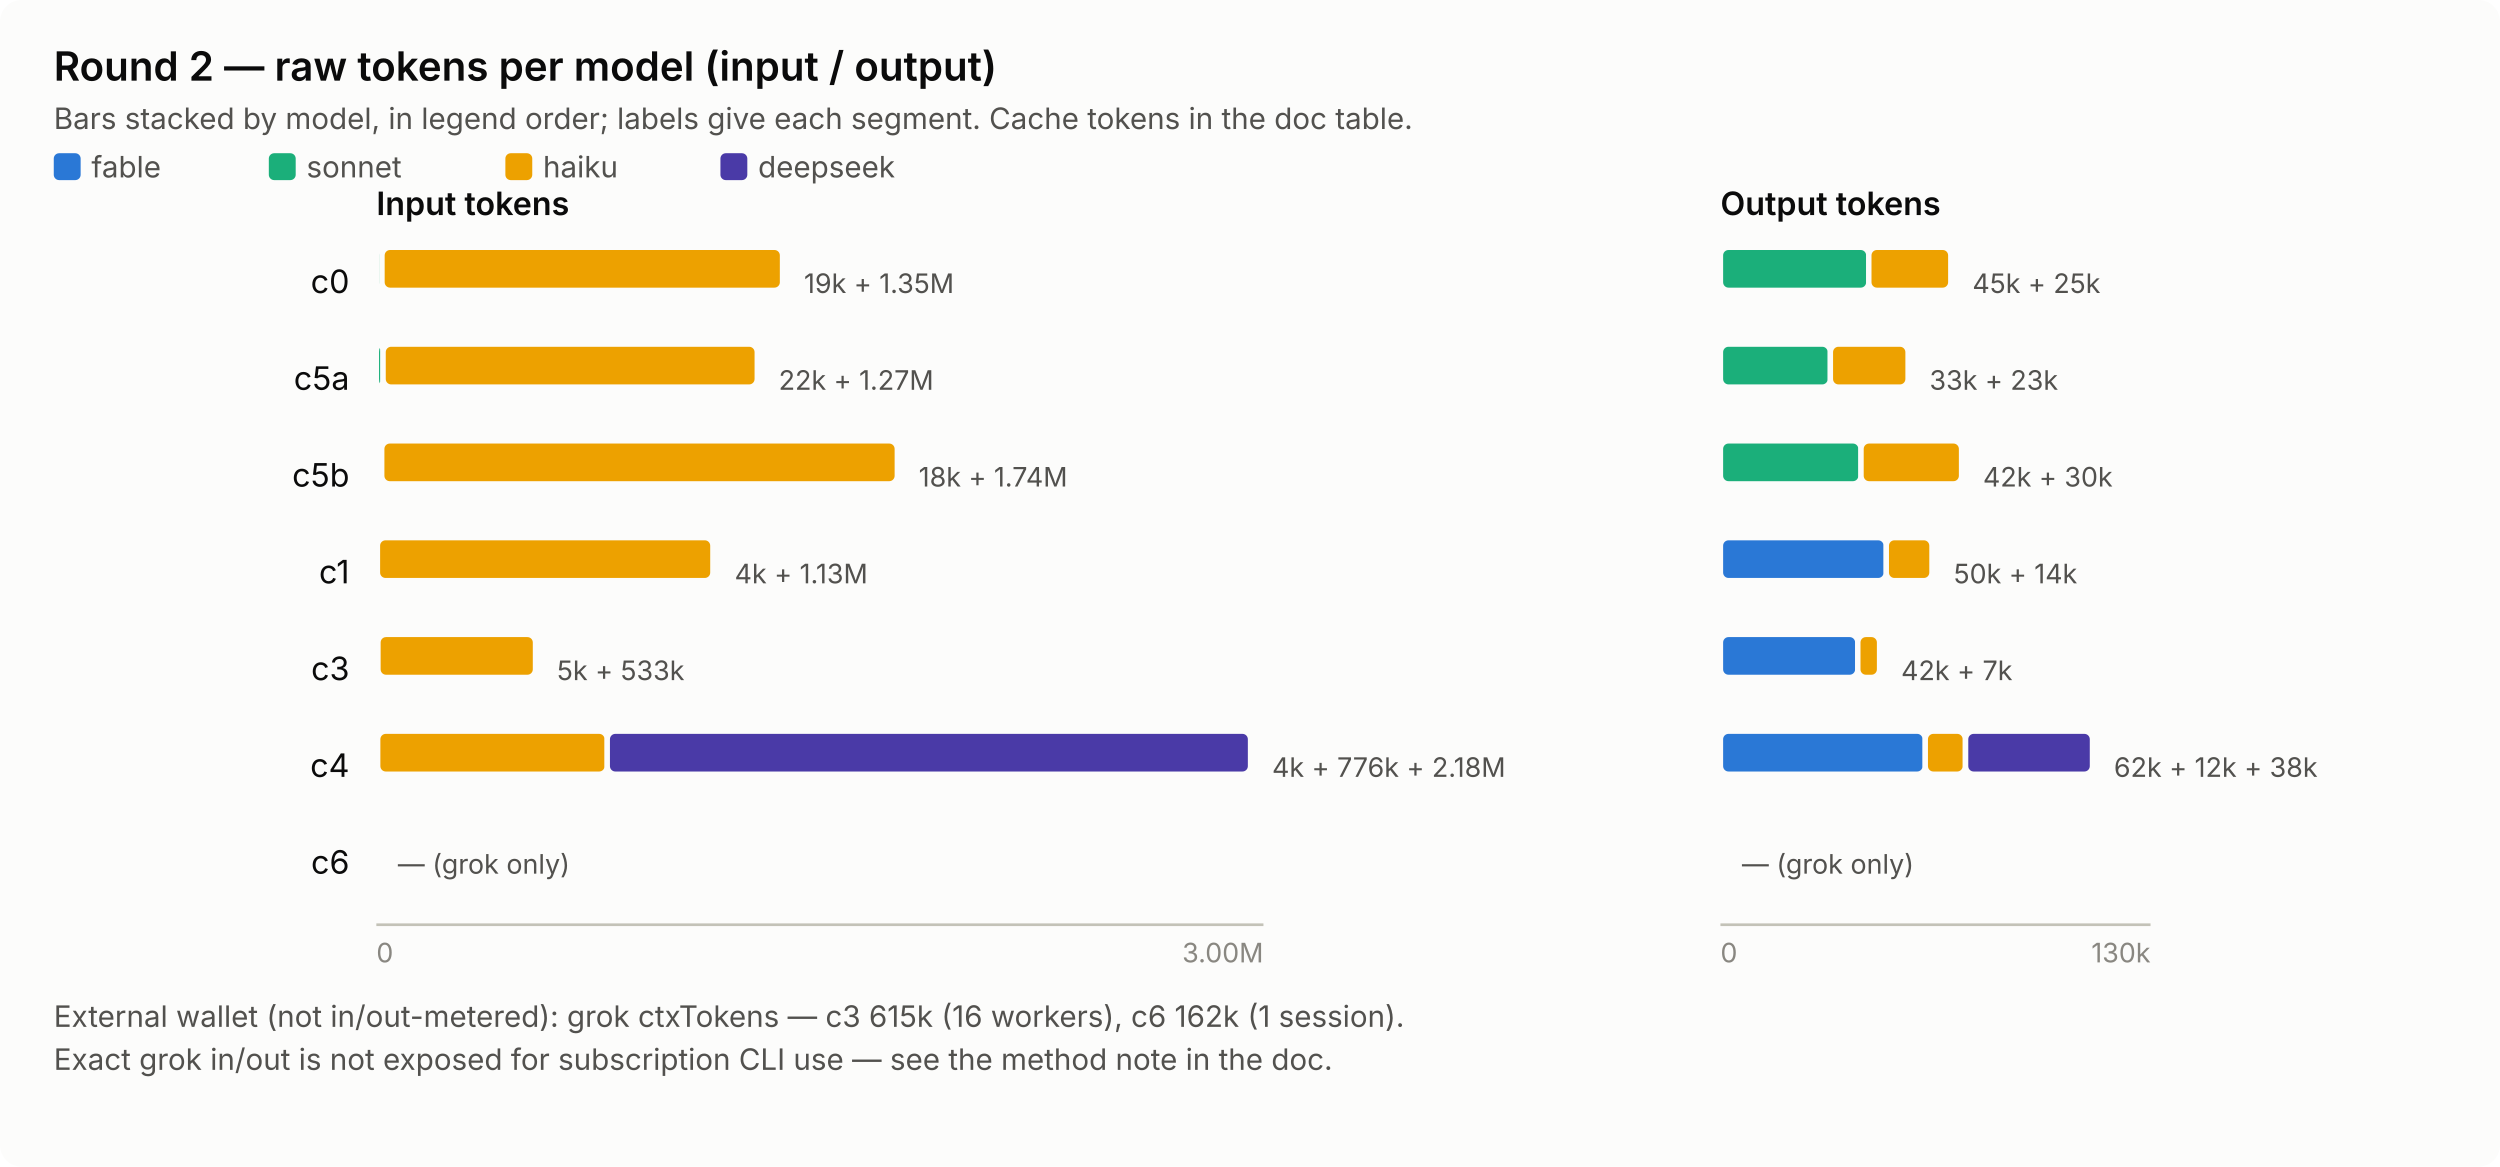
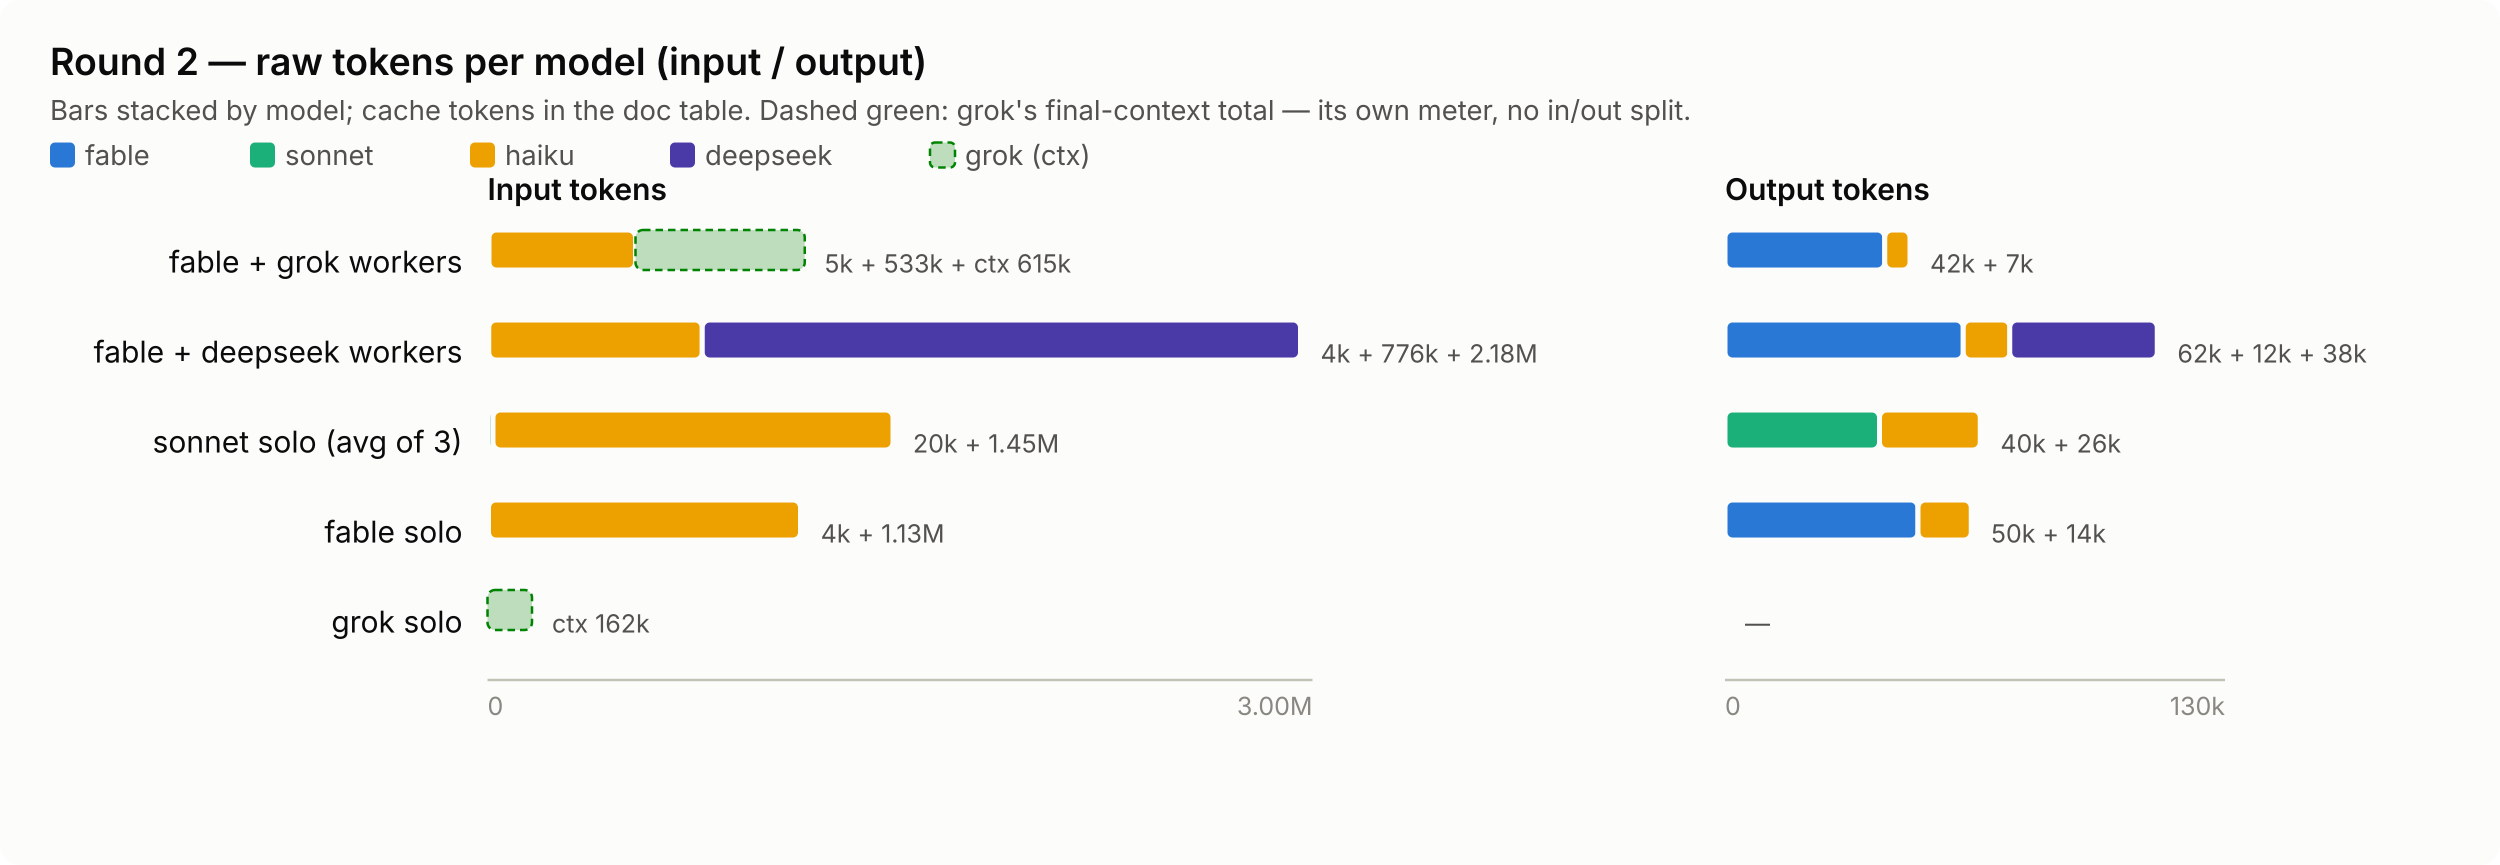
- <svg xmlns="http://www.w3.org/2000/svg" viewBox="0 0 930 434" width="930" height="434" role="img" aria-label="Round 2 raw tokens per model">
-   <rect width="930" height="434" rx="8" fill="#fcfcfb" />
+ <svg xmlns="http://www.w3.org/2000/svg" viewBox="0 0 1000 346" width="1000" height="346" role="img" aria-label="Round 2 raw tokens per model">
+   <rect width="1000" height="346" rx="8" fill="#fcfcfb" />
  <text x="20" y="30" font-size="15" fill="#0b0b0b" text-anchor="start" font-weight="600" font-family="system-ui,-apple-system,Segoe UI,sans-serif">Round 2 — raw tokens per model (input / output)</text>
-   <text x="20" y="48" font-size="11" fill="#52514e" text-anchor="start" font-weight="normal" font-family="system-ui,-apple-system,Segoe UI,sans-serif">Bars stacked by model, in legend order; labels give each segment. Cache tokens in the doc table.</text>
+   <text x="20" y="48" font-size="11" fill="#52514e" text-anchor="start" font-weight="normal" font-family="system-ui,-apple-system,Segoe UI,sans-serif">Bars stacked by model; cache tokens in the doc table. Dashed green: grok's final-context total — its own meter, no in/out split.</text>
  <rect x="20" y="57" width="10" height="10" rx="2" fill="#2a78d6" />
  <text x="34" y="66" font-size="11" fill="#52514e" text-anchor="start" font-weight="normal" font-family="system-ui,-apple-system,Segoe UI,sans-serif">fable</text>
  <rect x="100" y="57" width="10" height="10" rx="2" fill="#1baf7a" />
  <text x="114" y="66" font-size="11" fill="#52514e" text-anchor="start" font-weight="normal" font-family="system-ui,-apple-system,Segoe UI,sans-serif">sonnet</text>
  <rect x="188" y="57" width="10" height="10" rx="2" fill="#eda100" />
  <text x="202" y="66" font-size="11" fill="#52514e" text-anchor="start" font-weight="normal" font-family="system-ui,-apple-system,Segoe UI,sans-serif">haiku</text>
  <rect x="268" y="57" width="10" height="10" rx="2" fill="#4a3aa7" />
  <text x="282" y="66" font-size="11" fill="#52514e" text-anchor="start" font-weight="normal" font-family="system-ui,-apple-system,Segoe UI,sans-serif">deepseek</text>
-   <text x="140" y="80" font-size="12" fill="#0b0b0b" text-anchor="start" font-weight="600" font-family="system-ui,-apple-system,Segoe UI,sans-serif">Input tokens</text>
-   <text x="130" y="109" font-size="12" fill="#0b0b0b" text-anchor="end" font-weight="normal" font-family="system-ui,-apple-system,Segoe UI,sans-serif">c0</text>
-   <rect x="140.0" y="92" width="2.1" height="16" rx="3" fill="#1baf7a" stroke="#fcfcfb" stroke-width="2" />
-   <rect x="142.1" y="92" width="149.0" height="16" rx="3" fill="#eda100" stroke="#fcfcfb" stroke-width="2" />
-   <text x="299.082" y="109" font-size="10" fill="#52514e" text-anchor="start" font-weight="normal" font-family="system-ui,-apple-system,Segoe UI,sans-serif">19k + 1.35M</text>
-   <text x="130" y="145" font-size="12" fill="#0b0b0b" text-anchor="end" font-weight="normal" font-family="system-ui,-apple-system,Segoe UI,sans-serif">c5a</text>
-   <rect x="140.0" y="128" width="2.5" height="16" rx="3" fill="#1baf7a" stroke="#fcfcfb" stroke-width="2" />
-   <rect x="142.5" y="128" width="139.2" height="16" rx="3" fill="#eda100" stroke="#fcfcfb" stroke-width="2" />
-   <text x="289.652" y="145" font-size="10" fill="#52514e" text-anchor="start" font-weight="normal" font-family="system-ui,-apple-system,Segoe UI,sans-serif">22k + 1.27M</text>
-   <text x="130" y="181" font-size="12" fill="#0b0b0b" text-anchor="end" font-weight="normal" font-family="system-ui,-apple-system,Segoe UI,sans-serif">c5b</text>
-   <rect x="140.0" y="164" width="2.0" height="16" rx="3" fill="#1baf7a" stroke="#fcfcfb" stroke-width="2" />
-   <rect x="142.0" y="164" width="191.8" height="16" rx="3" fill="#eda100" stroke="#fcfcfb" stroke-width="2" />
-   <text x="341.752" y="181" font-size="10" fill="#52514e" text-anchor="start" font-weight="normal" font-family="system-ui,-apple-system,Segoe UI,sans-serif">18k + 1.74M</text>
-   <text x="130" y="217" font-size="12" fill="#0b0b0b" text-anchor="end" font-weight="normal" font-family="system-ui,-apple-system,Segoe UI,sans-serif">c1</text>
-   <rect x="140.4" y="200" width="124.8" height="16" rx="3" fill="#eda100" stroke="#fcfcfb" stroke-width="2" />
-   <text x="273.262" y="217" font-size="10" fill="#52514e" text-anchor="start" font-weight="normal" font-family="system-ui,-apple-system,Segoe UI,sans-serif">4k + 1.13M</text>
-   <text x="130" y="253" font-size="12" fill="#0b0b0b" text-anchor="end" font-weight="normal" font-family="system-ui,-apple-system,Segoe UI,sans-serif">c3</text>
-   <rect x="140.0" y="236" width="1.5" height="16" rx="3" fill="#2a78d6" stroke="#fcfcfb" stroke-width="2" />
-   <rect x="140.6" y="236" width="58.6" height="16" rx="3" fill="#eda100" stroke="#fcfcfb" stroke-width="2" />
-   <text x="207.183" y="253" font-size="10" fill="#52514e" text-anchor="start" font-weight="normal" font-family="system-ui,-apple-system,Segoe UI,sans-serif">5k + 533k</text>
-   <text x="130" y="289" font-size="12" fill="#0b0b0b" text-anchor="end" font-weight="normal" font-family="system-ui,-apple-system,Segoe UI,sans-serif">c4</text>
-   <rect x="140.5" y="272" width="85.4" height="16" rx="3" fill="#eda100" stroke="#fcfcfb" stroke-width="2" />
-   <rect x="225.9" y="272" width="239.3" height="16" rx="3" fill="#4a3aa7" stroke="#fcfcfb" stroke-width="2" />
-   <text x="473.193" y="289" font-size="10" fill="#52514e" text-anchor="start" font-weight="normal" font-family="system-ui,-apple-system,Segoe UI,sans-serif">4k + 776k + 2.18M</text>
-   <text x="130" y="325" font-size="12" fill="#0b0b0b" text-anchor="end" font-weight="normal" font-family="system-ui,-apple-system,Segoe UI,sans-serif">c6</text>
-   <text x="148.0" y="325" font-size="10" fill="#52514e" text-anchor="start" font-weight="normal" font-family="system-ui,-apple-system,Segoe UI,sans-serif">— (grok only)</text>
-   <line x1="140" y1="344" x2="470" y2="344" stroke="#c3c2b7" />
-   <text x="140" y="358" font-size="10" fill="#898781" text-anchor="start" font-weight="normal" font-family="system-ui,-apple-system,Segoe UI,sans-serif">0</text>
-   <text x="470" y="358" font-size="10" fill="#898781" text-anchor="end" font-weight="normal" font-family="system-ui,-apple-system,Segoe UI,sans-serif">3.00M</text>
-   <text x="640" y="80" font-size="12" fill="#0b0b0b" text-anchor="start" font-weight="600" font-family="system-ui,-apple-system,Segoe UI,sans-serif">Output tokens</text>
-   <rect x="640.0" y="92" width="55.2" height="16" rx="3" fill="#1baf7a" stroke="#fcfcfb" stroke-width="2" />
-   <rect x="695.2" y="92" width="30.5" height="16" rx="3" fill="#eda100" stroke="#fcfcfb" stroke-width="2" />
-   <text x="733.722" y="109" font-size="10" fill="#52514e" text-anchor="start" font-weight="normal" font-family="system-ui,-apple-system,Segoe UI,sans-serif">45k + 25k</text>
-   <rect x="640.0" y="128" width="40.9" height="16" rx="3" fill="#1baf7a" stroke="#fcfcfb" stroke-width="2" />
-   <rect x="680.9" y="128" width="28.9" height="16" rx="3" fill="#eda100" stroke="#fcfcfb" stroke-width="2" />
-   <text x="717.769" y="145" font-size="10" fill="#52514e" text-anchor="start" font-weight="normal" font-family="system-ui,-apple-system,Segoe UI,sans-serif">33k + 23k</text>
-   <rect x="640.0" y="164" width="52.3" height="16" rx="3" fill="#1baf7a" stroke="#fcfcfb" stroke-width="2" />
-   <rect x="692.3" y="164" width="37.4" height="16" rx="3" fill="#eda100" stroke="#fcfcfb" stroke-width="2" />
-   <text x="737.652" y="181" font-size="10" fill="#52514e" text-anchor="start" font-weight="normal" font-family="system-ui,-apple-system,Segoe UI,sans-serif">42k + 30k</text>
-   <rect x="640.0" y="200" width="61.7" height="16" rx="3" fill="#2a78d6" stroke="#fcfcfb" stroke-width="2" />
-   <rect x="701.7" y="200" width="17.0" height="16" rx="3" fill="#eda100" stroke="#fcfcfb" stroke-width="2" />
-   <text x="726.761" y="217" font-size="10" fill="#52514e" text-anchor="start" font-weight="normal" font-family="system-ui,-apple-system,Segoe UI,sans-serif">50k + 14k</text>
-   <rect x="640.0" y="236" width="51.1" height="16" rx="3" fill="#2a78d6" stroke="#fcfcfb" stroke-width="2" />
-   <rect x="691.1" y="236" width="8.1" height="16" rx="3" fill="#eda100" stroke="#fcfcfb" stroke-width="2" />
-   <text x="707.198" y="253" font-size="10" fill="#52514e" text-anchor="start" font-weight="normal" font-family="system-ui,-apple-system,Segoe UI,sans-serif">42k + 7k</text>
-   <rect x="640.0" y="272" width="76.2" height="16" rx="3" fill="#2a78d6" stroke="#fcfcfb" stroke-width="2" />
-   <rect x="716.2" y="272" width="14.9" height="16" rx="3" fill="#eda100" stroke="#fcfcfb" stroke-width="2" />
-   <rect x="731.2" y="272" width="47.2" height="16" rx="3" fill="#4a3aa7" stroke="#fcfcfb" stroke-width="2" />
-   <text x="786.372" y="289" font-size="10" fill="#52514e" text-anchor="start" font-weight="normal" font-family="system-ui,-apple-system,Segoe UI,sans-serif">62k + 12k + 38k</text>
-   <text x="648.0" y="325" font-size="10" fill="#52514e" text-anchor="start" font-weight="normal" font-family="system-ui,-apple-system,Segoe UI,sans-serif">— (grok only)</text>
-   <line x1="640" y1="344" x2="800" y2="344" stroke="#c3c2b7" />
-   <text x="640" y="358" font-size="10" fill="#898781" text-anchor="start" font-weight="normal" font-family="system-ui,-apple-system,Segoe UI,sans-serif">0</text>
-   <text x="800" y="358" font-size="10" fill="#898781" text-anchor="end" font-weight="normal" font-family="system-ui,-apple-system,Segoe UI,sans-serif">130k</text>
-   <text x="20" y="382" font-size="11" fill="#52514e" text-anchor="start" font-weight="normal" font-family="system-ui,-apple-system,Segoe UI,sans-serif">External wallet (not in/out-metered): grok ctxTokens — c3 615k (16 workers), c6 162k (1 session).</text>
-   <text x="20" y="398" font-size="11" fill="#52514e" text-anchor="start" font-weight="normal" font-family="system-ui,-apple-system,Segoe UI,sans-serif">Exact grok in/out is not exposed for subscription CLI use — see the method note in the doc.</text>
+   <rect x="372" y="57" width="10" height="10" rx="2" fill="#008300" fill-opacity="0.25" stroke="#008300" stroke-dasharray="3,2" />
+   <text x="386" y="66" font-size="11" fill="#52514e" text-anchor="start" font-weight="normal" font-family="system-ui,-apple-system,Segoe UI,sans-serif">grok (ctx)</text>
+   <text x="195" y="80" font-size="12" fill="#0b0b0b" text-anchor="start" font-weight="600" font-family="system-ui,-apple-system,Segoe UI,sans-serif">Input tokens</text>
+   <text x="185" y="109" font-size="12" fill="#0b0b0b" text-anchor="end" font-weight="normal" font-family="system-ui,-apple-system,Segoe UI,sans-serif">fable + grok workers</text>
+   <rect x="195.0" y="92" width="1.5" height="16" rx="3" fill="#2a78d6" stroke="#fcfcfb" stroke-width="2" />
+   <rect x="195.6" y="92" width="58.6" height="16" rx="3" fill="#eda100" stroke="#fcfcfb" stroke-width="2" />
+   <rect x="254.2" y="92" width="67.7" height="16" rx="3" fill="#008300" fill-opacity="0.25" stroke="#008300" stroke-dasharray="3,2" />
+   <text x="329.834" y="109" font-size="10" fill="#52514e" text-anchor="start" font-weight="normal" font-family="system-ui,-apple-system,Segoe UI,sans-serif">5k + 533k + ctx 615k</text>
+   <text x="185" y="145" font-size="12" fill="#0b0b0b" text-anchor="end" font-weight="normal" font-family="system-ui,-apple-system,Segoe UI,sans-serif">fable + deepseek workers</text>
+   <rect x="195.5" y="128" width="85.4" height="16" rx="3" fill="#eda100" stroke="#fcfcfb" stroke-width="2" />
+   <rect x="280.9" y="128" width="239.3" height="16" rx="3" fill="#4a3aa7" stroke="#fcfcfb" stroke-width="2" />
+   <text x="528.193" y="145" font-size="10" fill="#52514e" text-anchor="start" font-weight="normal" font-family="system-ui,-apple-system,Segoe UI,sans-serif">4k + 776k + 2.18M</text>
+   <text x="185" y="181" font-size="12" fill="#0b0b0b" text-anchor="end" font-weight="normal" font-family="system-ui,-apple-system,Segoe UI,sans-serif">sonnet solo (avg of 3)</text>
+   <rect x="195.0" y="164" width="2.2" height="16" rx="3" fill="#1baf7a" stroke="#fcfcfb" stroke-width="2" />
+   <rect x="197.2" y="164" width="160.0" height="16" rx="3" fill="#eda100" stroke="#fcfcfb" stroke-width="2" />
+   <text x="365.162" y="181" font-size="10" fill="#52514e" text-anchor="start" font-weight="normal" font-family="system-ui,-apple-system,Segoe UI,sans-serif">20k + 1.45M</text>
+   <text x="185" y="217" font-size="12" fill="#0b0b0b" text-anchor="end" font-weight="normal" font-family="system-ui,-apple-system,Segoe UI,sans-serif">fable solo</text>
+   <rect x="195.4" y="200" width="124.8" height="16" rx="3" fill="#eda100" stroke="#fcfcfb" stroke-width="2" />
+   <text x="328.262" y="217" font-size="10" fill="#52514e" text-anchor="start" font-weight="normal" font-family="system-ui,-apple-system,Segoe UI,sans-serif">4k + 1.13M</text>
+   <text x="185" y="253" font-size="12" fill="#0b0b0b" text-anchor="end" font-weight="normal" font-family="system-ui,-apple-system,Segoe UI,sans-serif">grok solo</text>
+   <rect x="195.0" y="236" width="17.8" height="16" rx="3" fill="#008300" fill-opacity="0.25" stroke="#008300" stroke-dasharray="3,2" />
+   <text x="220.784" y="253" font-size="10" fill="#52514e" text-anchor="start" font-weight="normal" font-family="system-ui,-apple-system,Segoe UI,sans-serif">ctx 162k</text>
+   <line x1="195" y1="272" x2="525" y2="272" stroke="#c3c2b7" />
+   <text x="195" y="286" font-size="10" fill="#898781" text-anchor="start" font-weight="normal" font-family="system-ui,-apple-system,Segoe UI,sans-serif">0</text>
+   <text x="525" y="286" font-size="10" fill="#898781" text-anchor="end" font-weight="normal" font-family="system-ui,-apple-system,Segoe UI,sans-serif">3.00M</text>
+   <text x="690" y="80" font-size="12" fill="#0b0b0b" text-anchor="start" font-weight="600" font-family="system-ui,-apple-system,Segoe UI,sans-serif">Output tokens</text>
+   <rect x="690.0" y="92" width="63.9" height="16" rx="3" fill="#2a78d6" stroke="#fcfcfb" stroke-width="2" />
+   <rect x="753.9" y="92" width="10.1" height="16" rx="3" fill="#eda100" stroke="#fcfcfb" stroke-width="2" />
+   <text x="771.997" y="109" font-size="10" fill="#52514e" text-anchor="start" font-weight="normal" font-family="system-ui,-apple-system,Segoe UI,sans-serif">42k + 7k</text>
+   <rect x="690.0" y="128" width="95.3" height="16" rx="3" fill="#2a78d6" stroke="#fcfcfb" stroke-width="2" />
+   <rect x="785.3" y="128" width="18.7" height="16" rx="3" fill="#eda100" stroke="#fcfcfb" stroke-width="2" />
+   <rect x="803.9" y="128" width="59.0" height="16" rx="3" fill="#4a3aa7" stroke="#fcfcfb" stroke-width="2" />
+   <text x="870.965" y="145" font-size="10" fill="#52514e" text-anchor="start" font-weight="normal" font-family="system-ui,-apple-system,Segoe UI,sans-serif">62k + 12k + 38k</text>
+   <rect x="690.0" y="164" width="61.8" height="16" rx="3" fill="#1baf7a" stroke="#fcfcfb" stroke-width="2" />
+   <rect x="751.8" y="164" width="40.3" height="16" rx="3" fill="#eda100" stroke="#fcfcfb" stroke-width="2" />
+   <text x="800.143" y="181" font-size="10" fill="#52514e" text-anchor="start" font-weight="normal" font-family="system-ui,-apple-system,Segoe UI,sans-serif">40k + 26k</text>
+   <rect x="690.0" y="200" width="77.2" height="16" rx="3" fill="#2a78d6" stroke="#fcfcfb" stroke-width="2" />
+   <rect x="767.2" y="200" width="21.3" height="16" rx="3" fill="#eda100" stroke="#fcfcfb" stroke-width="2" />
+   <text x="796.451" y="217" font-size="10" fill="#52514e" text-anchor="start" font-weight="normal" font-family="system-ui,-apple-system,Segoe UI,sans-serif">50k + 14k</text>
+   <text x="698.0" y="253" font-size="10" fill="#52514e" text-anchor="start" font-weight="normal" font-family="system-ui,-apple-system,Segoe UI,sans-serif">—</text>
+   <line x1="690" y1="272" x2="890" y2="272" stroke="#c3c2b7" />
+   <text x="690" y="286" font-size="10" fill="#898781" text-anchor="start" font-weight="normal" font-family="system-ui,-apple-system,Segoe UI,sans-serif">0</text>
+   <text x="890" y="286" font-size="10" fill="#898781" text-anchor="end" font-weight="normal" font-family="system-ui,-apple-system,Segoe UI,sans-serif">130k</text>
</svg>
